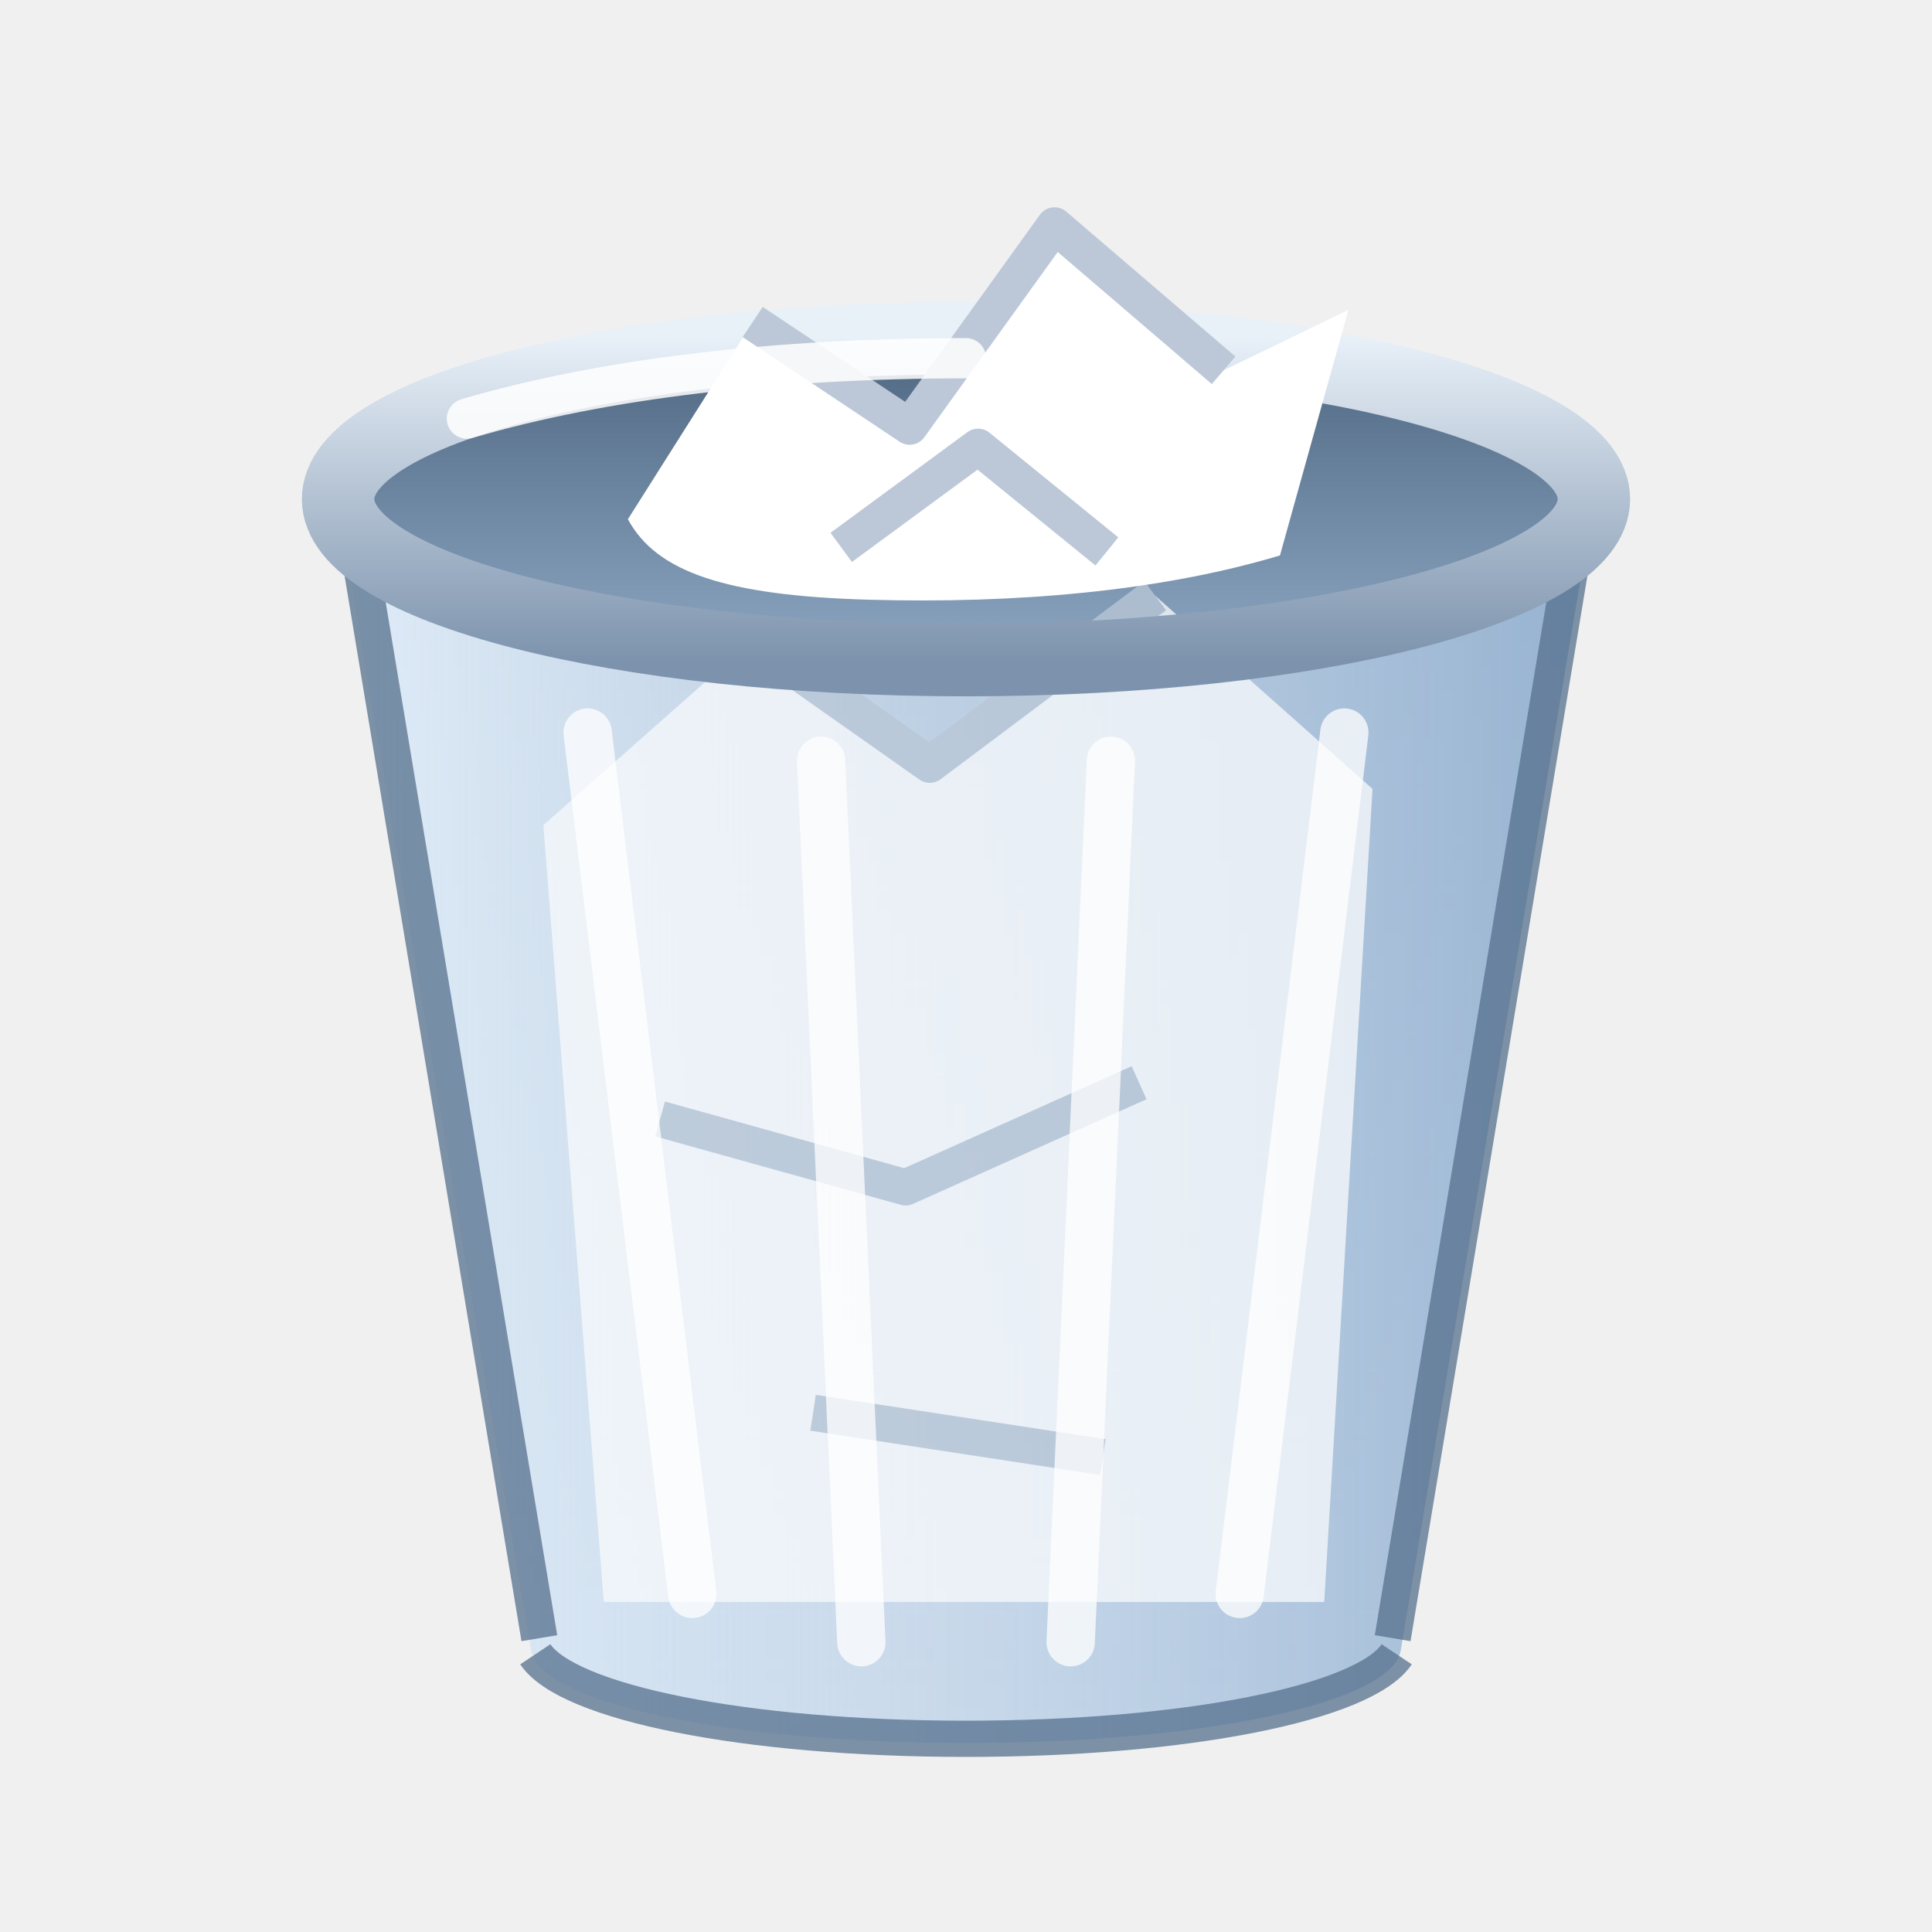
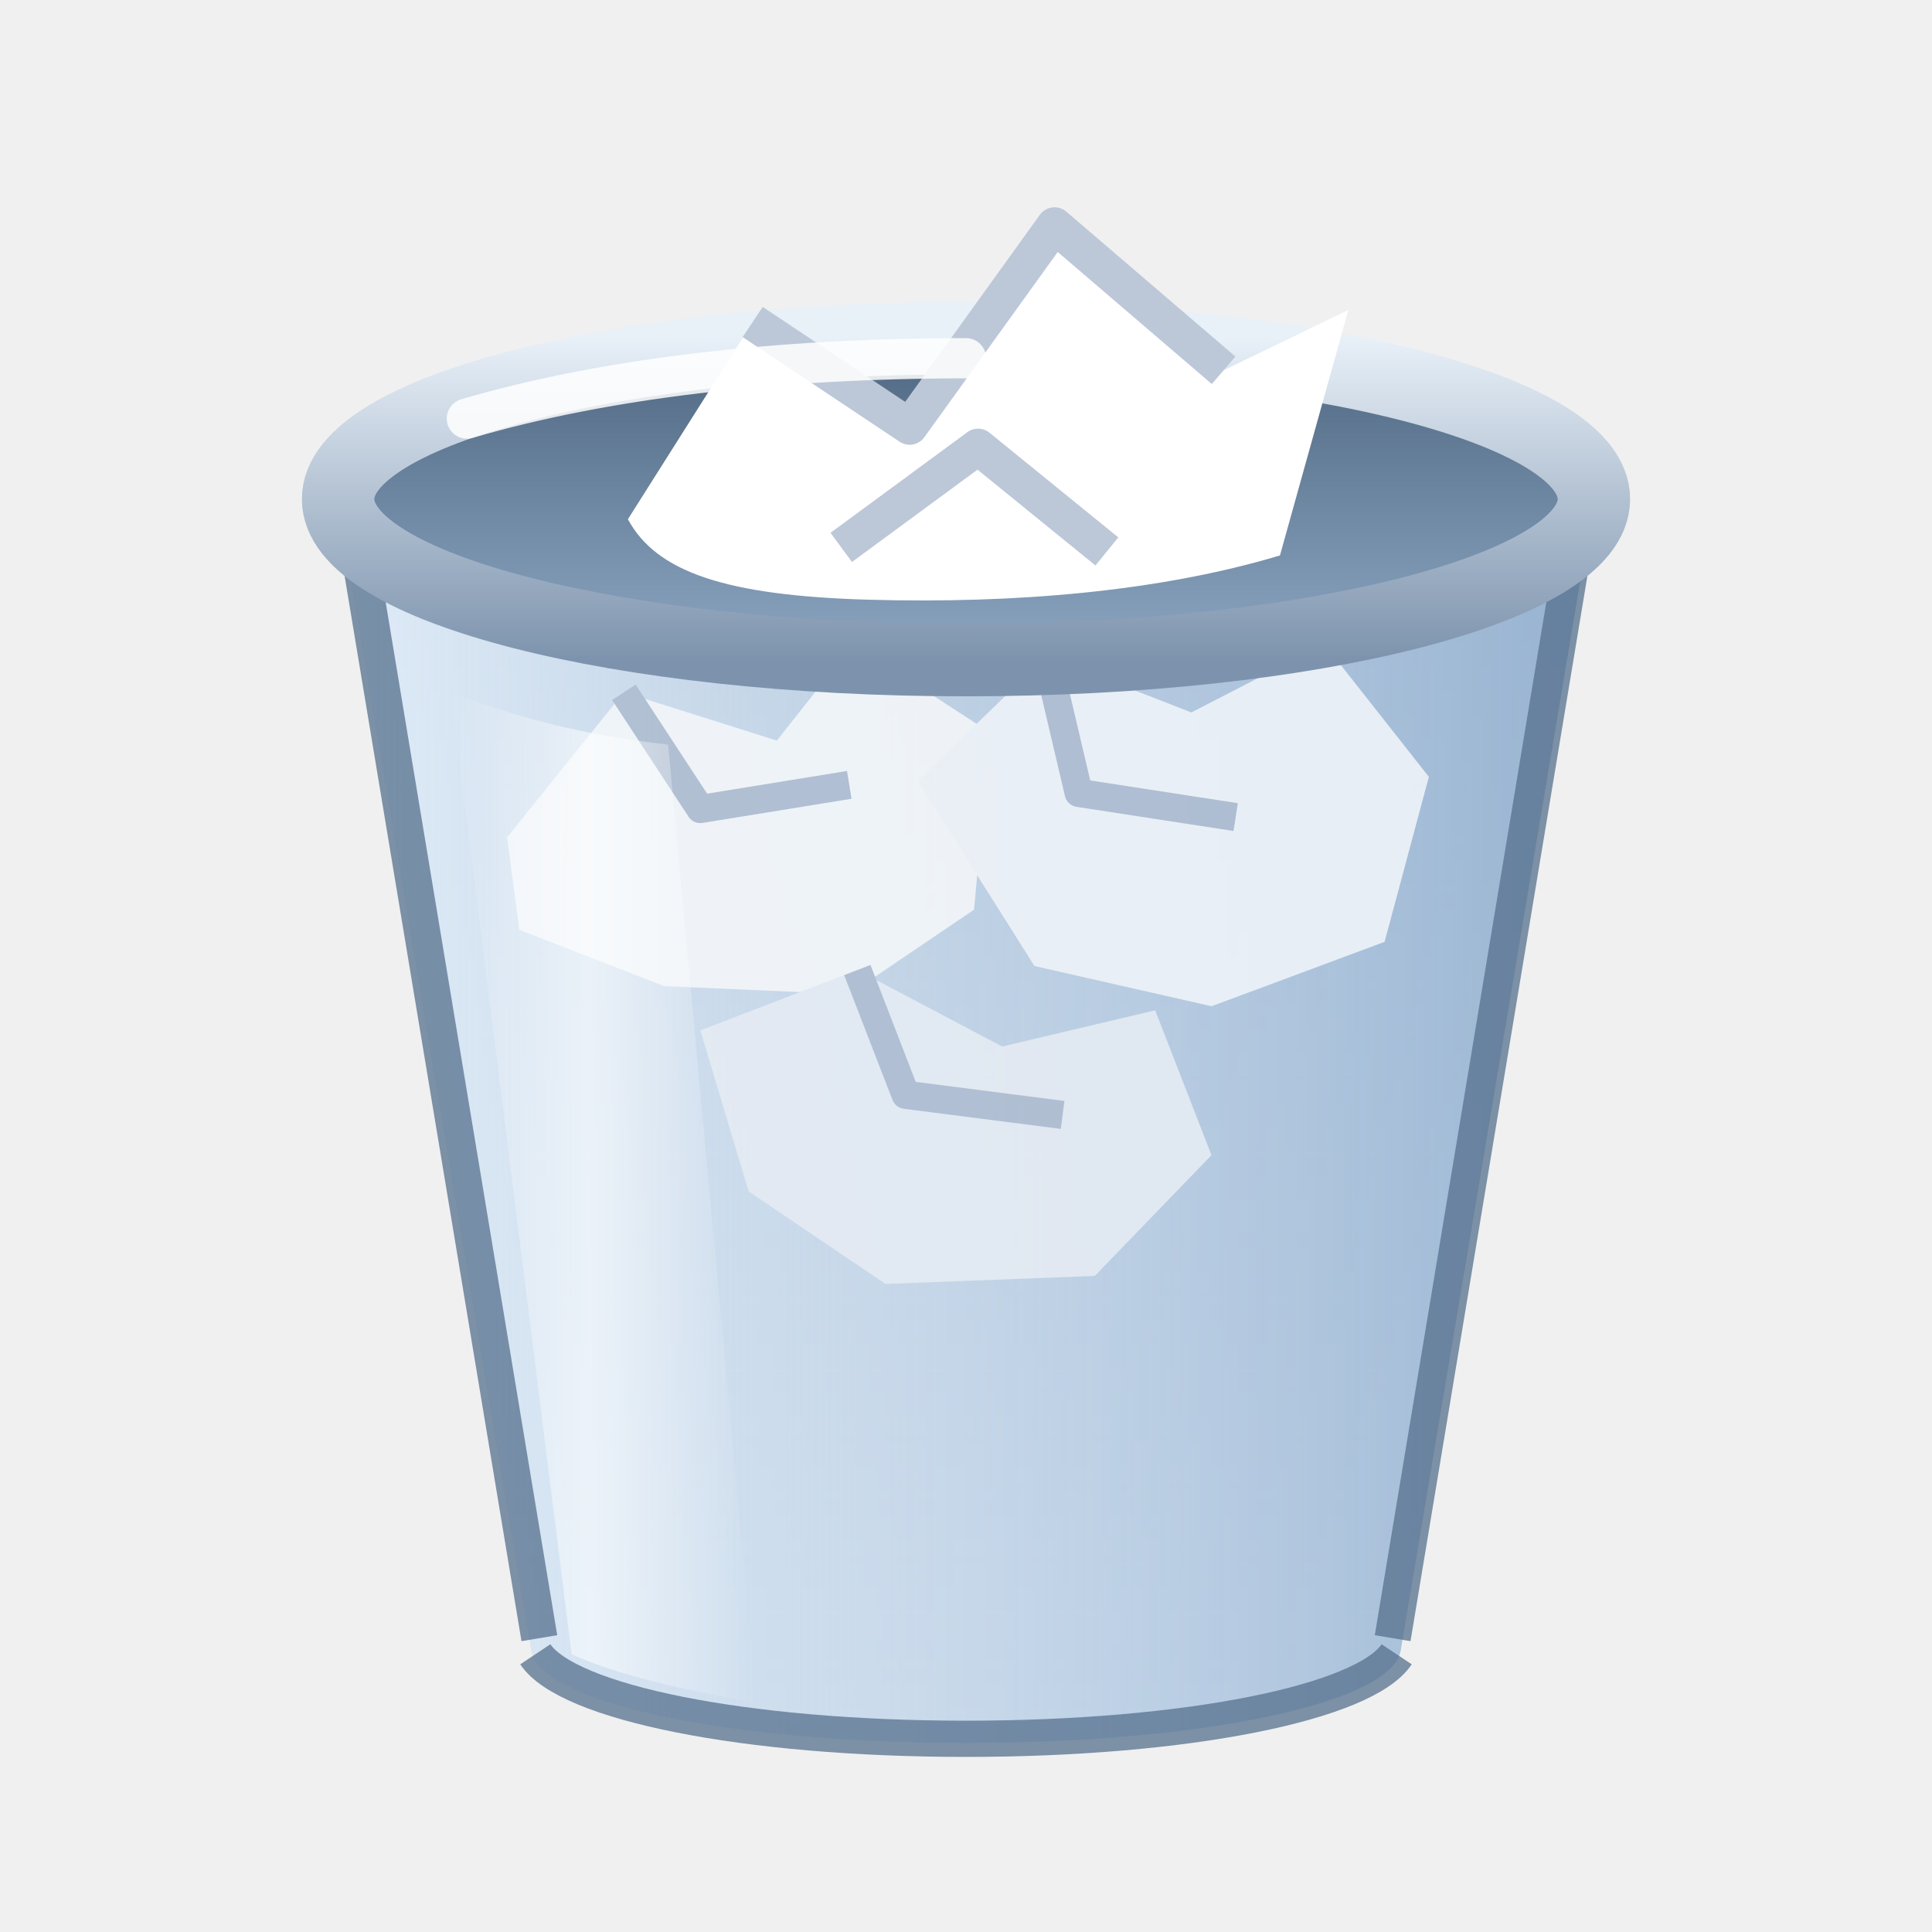
<svg xmlns="http://www.w3.org/2000/svg" viewBox="0 0 48 48" width="48" height="48">
  <defs>
    <linearGradient id="recycle_bin_full-inside" x1="0" y1="0" x2="0" y2="1" gradientUnits="objectBoundingBox">
      <stop offset="0" stop-color="#4E6680" />
      <stop offset="1" stop-color="#8CA6C2" />
    </linearGradient>
    <linearGradient id="recycle_bin_full-back" x1="0" y1="0" x2="0" y2="1" gradientUnits="objectBoundingBox">
      <stop offset="0" stop-color="#7C96B2" stop-opacity=".55" />
      <stop offset="1" stop-color="#A9C0D8" stop-opacity=".35" />
    </linearGradient>
    <linearGradient id="recycle_bin_full-glass" x1="0" y1="0" x2="1" y2="0" gradientUnits="objectBoundingBox">
      <stop offset="0" stop-color="#E4F0FB" stop-opacity=".92" />
      <stop offset="0.45" stop-color="#C3D8EE" stop-opacity=".62" />
      <stop offset="1" stop-color="#93B0D0" stop-opacity=".9" />
    </linearGradient>
    <linearGradient id="recycle_bin_full-rim" x1="0" y1="0" x2="0" y2="1" gradientUnits="objectBoundingBox">
      <stop offset="0" stop-color="#E8F0F8" />
      <stop offset="1" stop-color="#7D93AD" />
    </linearGradient>
    <clipPath id="recycle_bin_full-mouth">
      <path d="M8.4 12.4 13.2 41c.2 1.3 4.9 2.3 10.8 2.3s10.6-1 10.8-2.3l4.8-28.6z" />
    </clipPath>
+     <linearGradient id="recycle_bin_full-spec" x1="0" y1="0" x2="1" y2="0" gradientUnits="objectBoundingBox">
+       <stop offset="0" stop-color="#FFFFFF" stop-opacity="0" />
+       <stop offset="0.45" stop-color="#FFFFFF" stop-opacity=".55" />
+       <stop offset="1" stop-color="#FFFFFF" stop-opacity="0" />
+     </linearGradient>
  </defs>
  <path d="M8.4 12.4 13.2 41c.2 1.3 4.9 2.3 10.8 2.3s10.6-1 10.8-2.3l4.8-28.6z" fill="url(#recycle_bin_full-back)" />
  <ellipse cx="24" cy="12.4" rx="15.6" ry="4" fill="url(#recycle_bin_full-inside)" />
  <path d="M8.4 12.4C8.4 14.6 15.4 16.4 24 16.4s15.6-1.8 15.6-4L34.8 41c-.2 1.3-4.9 2.3-10.8 2.3s-10.6-1-10.8-2.3z" fill="url(#recycle_bin_full-glass)" />
-   <g clip-path="url(#recycle_bin_full-mouth)" opacity=".78">
-     <path d="M13.5 20.5l5.2-4.6 4.4 3.1 5.6-4.2 5.4 4.8-1.2 20.2H15z" fill="#F6F8FB" />
-     <path d="M18.7 15.9l4.4 3.1 5.6-4.2M16.4 27.8l6.1 1.7 5.8-2.6M20.2 35.1l7.2 1.1" fill="none" stroke="#B9C6D6" stroke-width=".9" stroke-linejoin="round" />
+   <g clip-path="url(#recycle_bin_full-mouth)" opacity=".9">
+     <path d="M12.6 20.8l2.9-3.6 3.8 1.2 1.9-2.4 3.4 2.2-.4 4.4-3.1 2.1-4.6-.2-3.6-1.4z" fill="#F3F6FA" />
+     <path d="M22.8 19.4l3.2-3.1 3.6 1.4 3.3-1.7 2.6 3.3-1.1 4.1-4.3 1.6-4.4-1z" fill="#EEF3F8" />
+     <path d="M17.4 25.6l3.9-1.5 3.6 1.9 3.8-.9 1.4 3.6-2.9 3-5.2.2-3.4-2.3z" fill="#E4EBF3" />
+     <path d="M15.5 17.2l1.9 2.9 3.7-.6M26 16.3l.8 3.4 3.9.6M21.3 24.1l1.2 3.1 3.9.5" fill="none" stroke="#AEBDD0" stroke-width=".7" stroke-linejoin="round" />
  </g>
-   <g fill="none" stroke="#FFFFFF" stroke-linecap="round" stroke-opacity=".75" stroke-width="1.2">
-     <path d="M14.6 18.2 17.2 39.6" />
-     <path d="M20.4 18.9 21.4 40.8" />
-     <path d="M27.6 18.9 26.6 40.8" />
-     <path d="M33.4 18.2 30.8 39.6" />
-   </g>
+   <path d="M11.2 17.2c2.1.8 3.7 1.1 5.4 1.3l2.2 23.8c-1.8-.3-3.5-.7-4.6-1.2z" fill="url(#recycle_bin_full-spec)" />
  <path d="M8.9 13.6 13.4 40.7M39.1 13.6 34.6 40.7" fill="none" stroke="#56708E" stroke-opacity=".75" stroke-width=".9" />
  <path d="M13.3 41.1c.8 1.2 5.2 2.1 10.7 2.1s9.9-.9 10.7-2.1" fill="none" stroke="#56708E" stroke-opacity=".75" stroke-width=".9" />
  <ellipse cx="24" cy="12.4" rx="15.6" ry="4" fill="none" stroke="url(#recycle_bin_full-rim)" stroke-width="1.8" />
  <path d="M15.6 12.9l3.1-4.9 3.9 2.6 3.6-5 4.2 3.6 3.1-1.5-1.7 6.1c-3 .9-6.6 1.2-10.2 1.1s-5.3-.7-6-2z" fill="#FFFFFF" />
  <path d="M18.7 8l3.9 2.6 3.6-5 4.2 3.6M20.9 13.6l3.4-2.5 3.2 2.6" fill="none" stroke="#BCC8D8" stroke-width=".9" stroke-linejoin="round" />
  <path d="M11.6 10.4C15 9.4 19.3 8.9 24 8.9" fill="none" stroke="#FFFFFF" stroke-opacity=".85" stroke-linecap="round" />
</svg>
